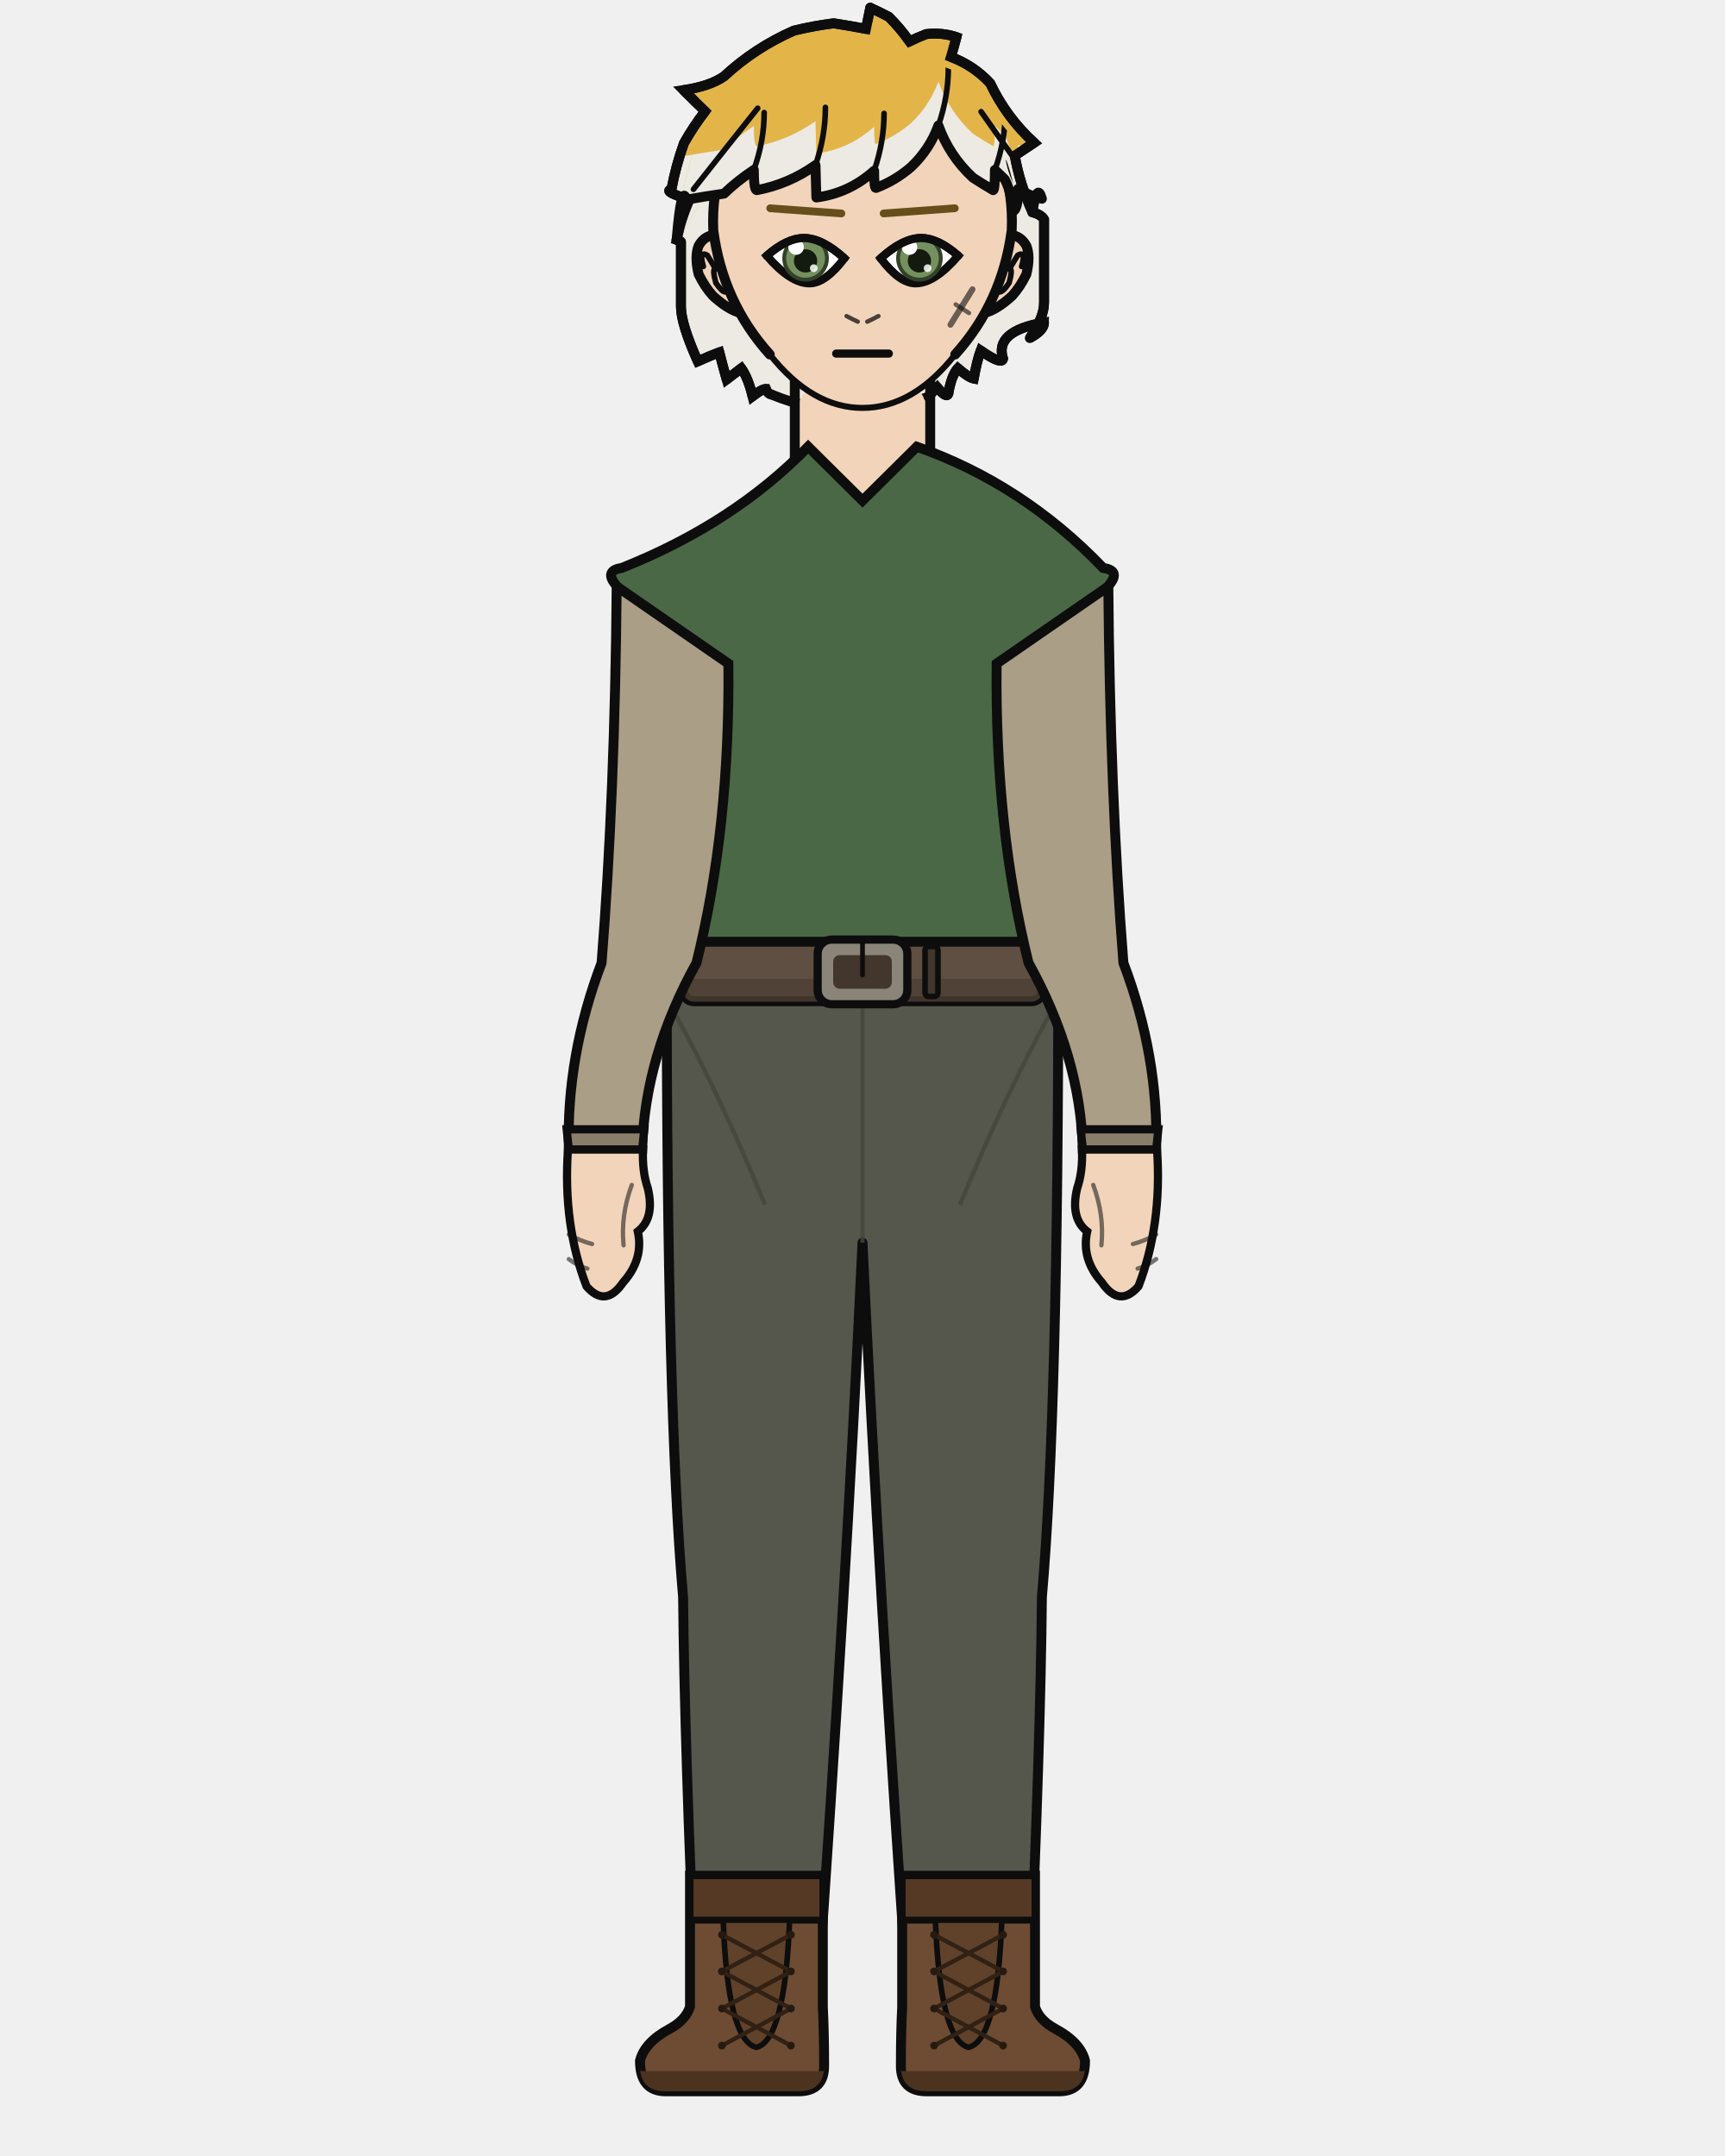
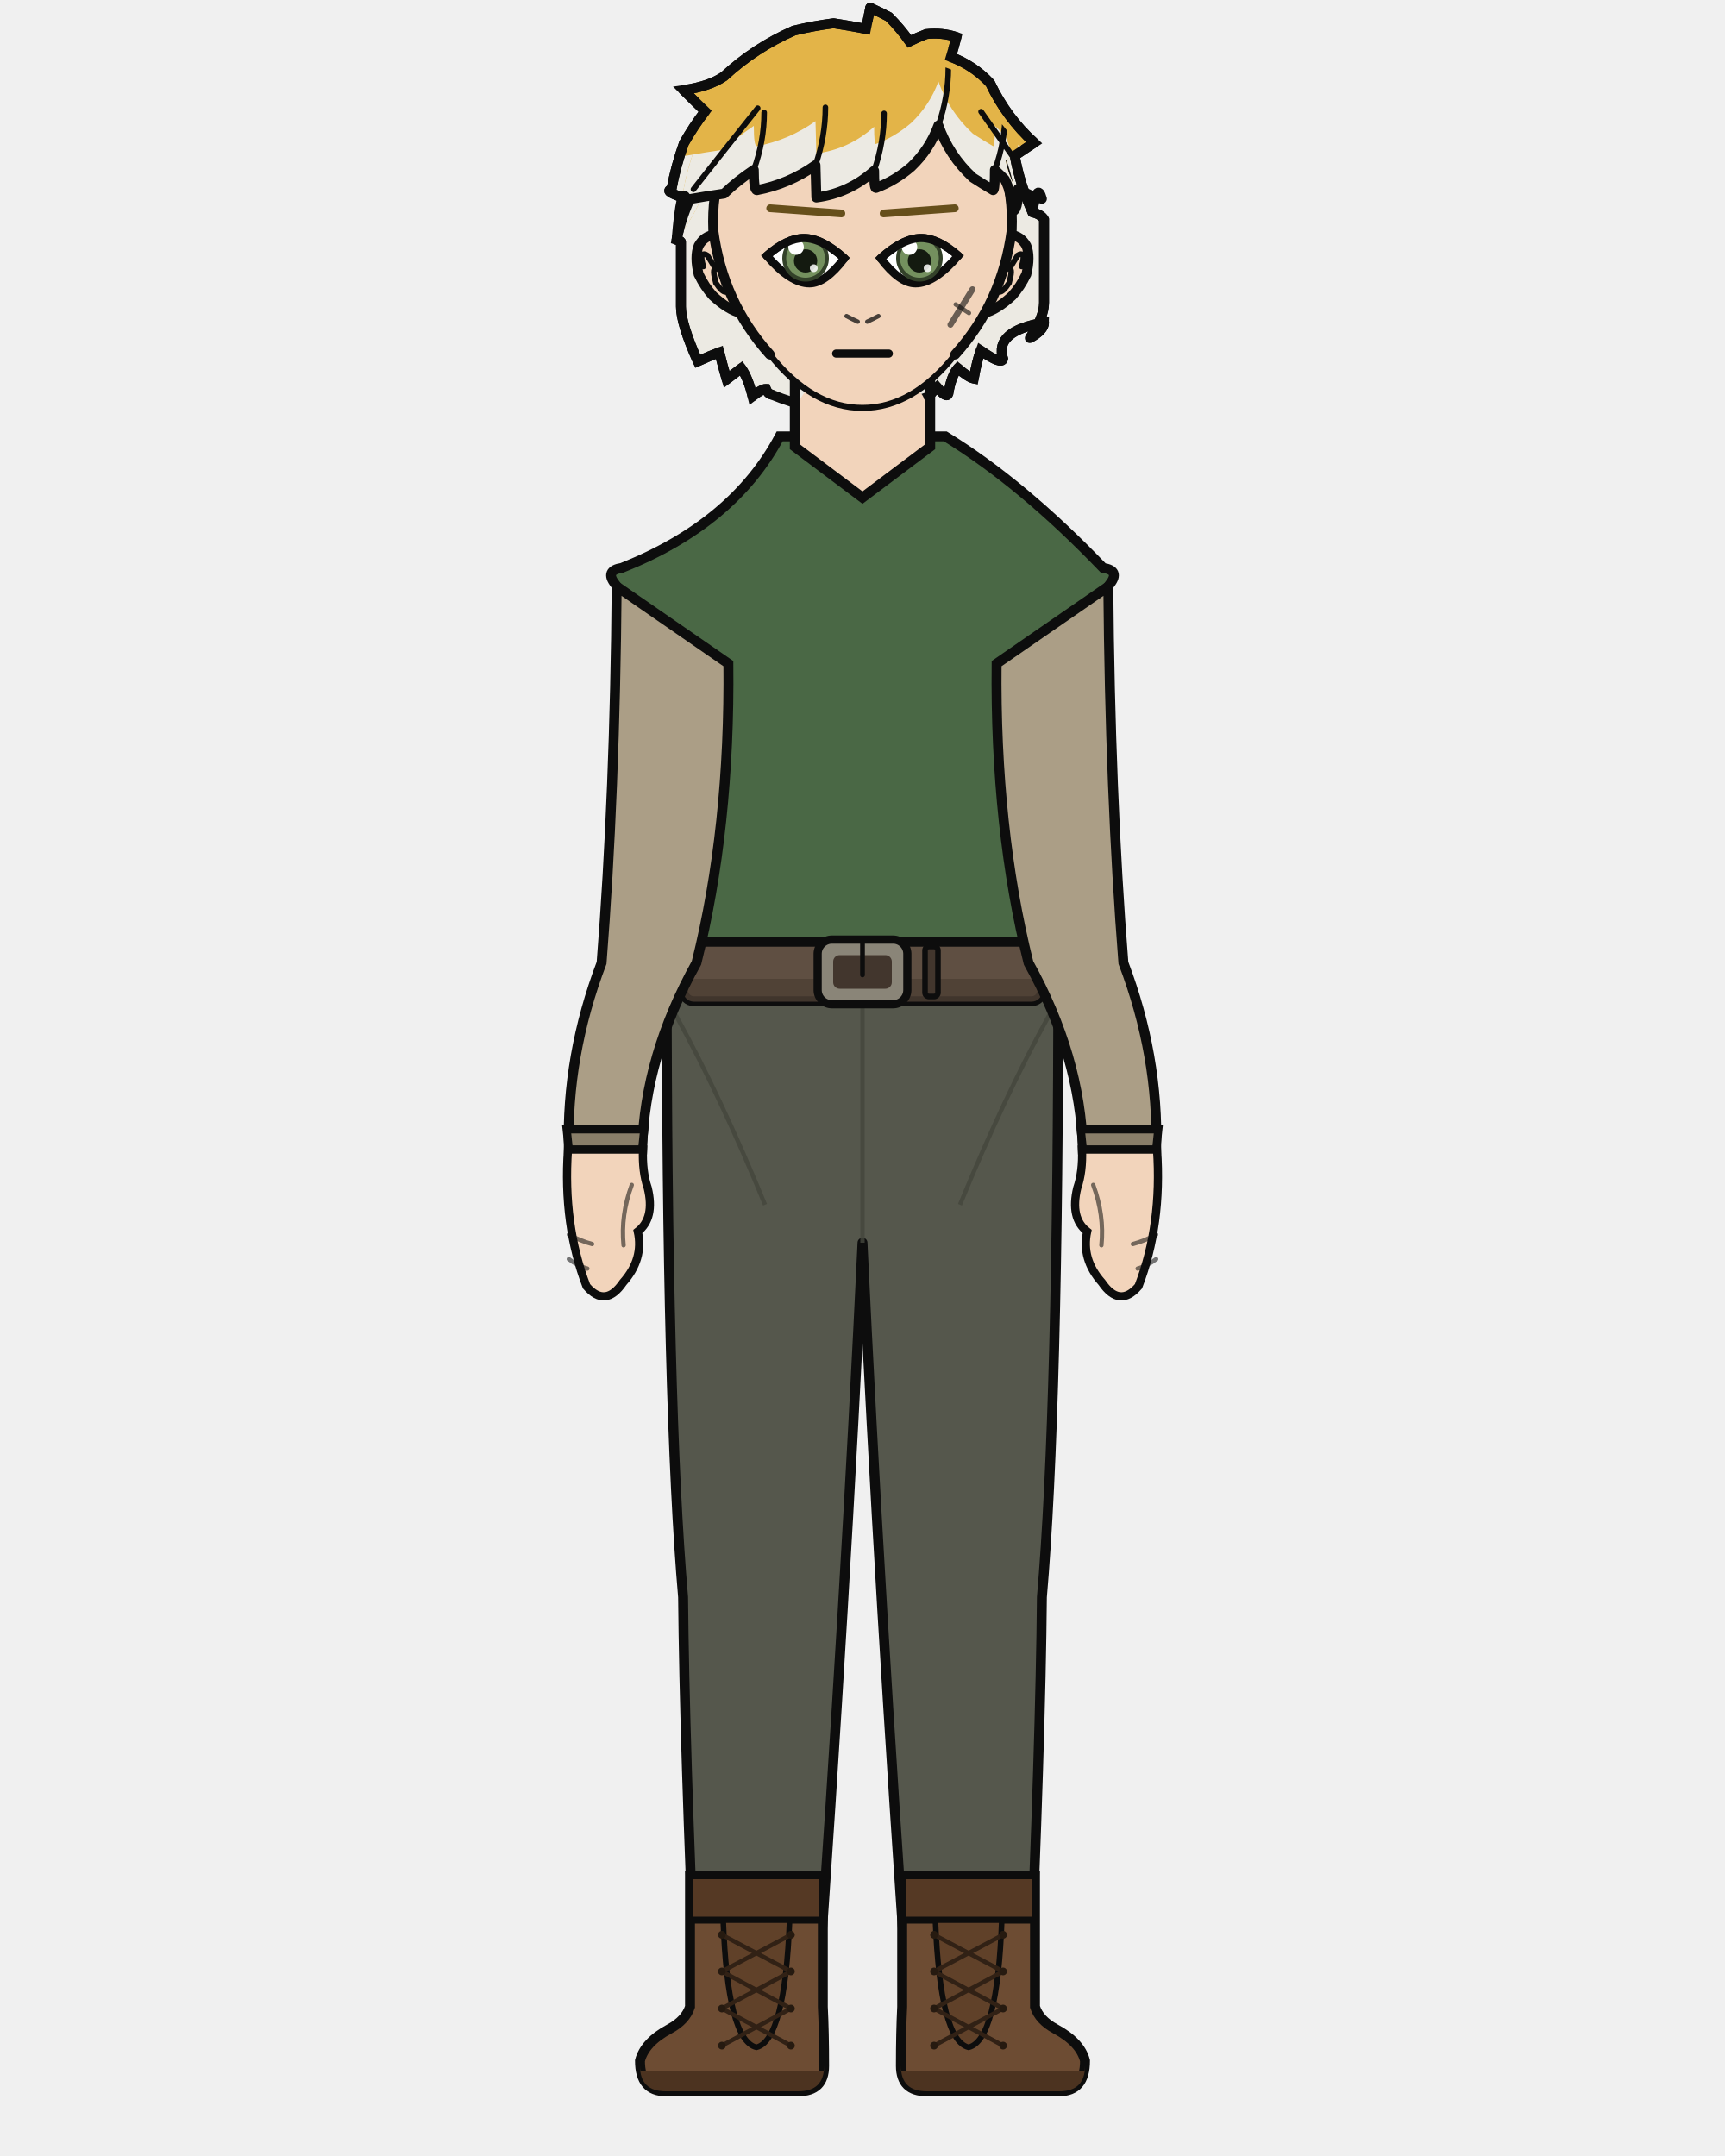
<svg xmlns="http://www.w3.org/2000/svg" width="400" height="500" viewBox="0 0 400 500">
  <defs>
    <clipPath id="hair-tips">
      <path d="M 147.0 36.1 Q 153.1 36.1 159.2 36.1 Q 163.7 35.3 167.9 34.7 Q 170.9 31.8 174.8 29.2 Q 174.8 33.9 175.5 33.9 Q 182.9 32.5 189.1 28.1 Q 189.2 31.9 189.3 35.6 Q 196.9 34.6 202.7 29.4 Q 202.7 33.4 203.1 33.4 Q 207.6 31.7 211.3 28.5 Q 215.6 24.4 217.6 18.9 Q 220.1 25.9 225.6 31.0 Q 227.9 32.5 230.3 33.9 Q 230.7 33.9 230.7 29.2 Q 231.9 30.3 233.0 31.4 Q 234.7 34.7 234.7 38.8 Q 236.1 38.8 236.1 33.6 Q 238.7 35.2 241.6 35.9 Q 247.3 35.9 253.0 35.9 Q 253.0 109.2 253.0 146.4 Q 200.0 146.4 147.0 146.4 Z" />
    </clipPath>
    <clipPath id="hair-front">
      <path d="M 156.9 55.6 Q 158.0 42.3 159.2 46.3 Q 163.7 45.5 167.9 44.9 Q 170.9 42.0 174.8 39.4 Q 174.8 44.1 175.5 44.1 Q 182.9 42.7 189.1 38.3 Q 189.2 42.1 189.3 45.8 Q 196.9 44.8 202.7 39.6 Q 202.7 43.6 203.1 43.6 Q 207.6 41.9 211.3 38.7 Q 215.6 34.6 217.6 29.1 Q 220.1 36.1 225.6 41.2 Q 227.9 42.7 230.3 44.1 Q 230.7 44.1 230.7 39.4 Q 231.9 40.5 233.0 41.6 Q 234.7 44.9 234.7 49.0 Q 236.1 49.0 236.1 43.8 Q 238.7 45.4 241.6 46.1 Q 240.5 42.1 239.4 49.2 Q 234.3 43.4 233.2 37.2 Q 235.3 35.8 237.4 34.3 Q 231.4 28.9 227.8 21.4 Q 224.2 17.4 219.2 15.6 Q 219.9 13.4 220.5 11.3 Q 217.3 10.3 213.9 10.6 Q 212.0 11.4 210.3 12.2 Q 208.3 9.4 205.7 6.8 Q 203.8 5.8 201.7 4.9 Q 201.2 7.2 200.8 9.5 Q 197.3 8.8 193.7 8.3 Q 189.3 8.8 185.0 9.9 Q 176.5 13.6 169.8 19.9 Q 166.7 22.0 161.0 22.9 Q 163.3 25.2 165.7 27.5 Q 163.2 30.8 161.1 34.4 Q 159.3 39.4 158.4 44.5 Q 156.4 44.9 162.3 46.7 Q 160.4 50.9 156.9 55.6 Z" />
    </clipPath>
  </defs>
  <path d="M 178.9 91.5 Q 178.0 91.3 177.6 90.2 Q 176.7 90.2 174.5 91.9 Q 173.5 87.7 171.9 85.4 Q 170.2 86.7 168.5 88.0 Q 167.5 84.5 166.8 81.7 Q 164.9 82.4 161.8 83.8 Q 157.9 75.1 157.9 71.1 Q 157.9 69.7 157.9 66.2 Q 157.9 66.8 157.9 67.4 Q 157.9 61.1 157.9 56.1 Q 157.9 55.9 156.9 55.6 Q 157.9 50.8 159.9 46.3 Q 153.6 44.4 155.7 43.9 Q 156.7 38.5 158.6 33.2 Q 160.8 29.3 163.5 25.8 Q 161.0 23.4 158.5 20.9 Q 164.6 20.0 167.9 17.7 Q 175.0 11.1 184.1 7.1 Q 188.6 6.0 193.3 5.4 Q 197.2 6.0 200.8 6.7 Q 201.3 4.2 201.8 1.8 Q 204.0 2.8 206.1 3.9 Q 208.8 6.6 210.9 9.6 Q 212.7 8.7 214.8 7.9 Q 218.5 7.5 221.8 8.6 Q 221.2 10.9 220.5 13.2 Q 225.8 15.2 229.6 19.3 Q 233.4 27.3 239.8 33.1 Q 237.5 34.6 235.3 36.1 Q 236.5 42.8 239.4 49.2 Q 241.5 49.8 242.1 50.9 Q 242.1 57.9 242.1 67.4 Q 242.1 68.8 242.1 70.2 Q 242.1 73.6 238.8 78.4 Q 242.1 76.6 242.1 74.8 Q 230.5 76.8 232.6 83.2 Q 232.3 84.7 227.4 81.3 Q 226.5 83.8 225.8 87.8 Q 224.5 87.5 222.1 85.4 Q 220.6 87.1 219.9 91.3 Q 219.5 92.5 217.3 89.8 Q 216.3 90.8 215.3 92.0 Q 197.1 99.0 178.9 91.5 Z" fill="#e3b448" />
  <path d="M 178.9 91.5 Q 178.0 91.3 177.6 90.2 Q 176.7 90.2 174.5 91.9 Q 173.5 87.7 171.9 85.4 Q 170.2 86.7 168.5 88.0 Q 167.5 84.5 166.8 81.7 Q 164.9 82.4 161.8 83.8 Q 157.9 75.1 157.9 71.1 Q 157.9 69.7 157.9 66.2 Q 157.9 66.8 157.9 67.4 Q 157.9 61.1 157.9 56.1 Q 157.9 55.9 156.9 55.6 Q 157.9 50.8 159.9 46.3 Q 153.6 44.4 155.7 43.9 Q 156.7 38.5 158.6 33.2 Q 160.8 29.3 163.5 25.8 Q 161.0 23.4 158.5 20.9 Q 164.6 20.0 167.9 17.7 Q 175.0 11.1 184.1 7.1 Q 188.6 6.0 193.3 5.4 Q 197.2 6.0 200.8 6.7 Q 201.3 4.2 201.8 1.8 Q 204.0 2.8 206.1 3.9 Q 208.8 6.6 210.9 9.6 Q 212.7 8.7 214.8 7.9 Q 218.5 7.5 221.8 8.6 Q 221.2 10.9 220.5 13.2 Q 225.8 15.2 229.6 19.3 Q 233.4 27.3 239.8 33.1 Q 237.5 34.6 235.3 36.1 Q 236.5 42.8 239.4 49.2 Q 241.5 49.8 242.1 50.9 Q 242.1 57.9 242.1 67.4 Q 242.1 68.8 242.1 70.2 Q 242.1 73.6 238.8 78.4 Q 242.1 76.6 242.1 74.8 Q 230.5 76.8 232.6 83.2 Q 232.3 84.7 227.4 81.3 Q 226.5 83.8 225.8 87.8 Q 224.5 87.5 222.1 85.4 Q 220.6 87.1 219.9 91.3 Q 219.5 92.5 217.3 89.8 Q 216.3 90.8 215.3 92.0 Q 197.1 99.0 178.9 91.5 Z" fill="#eceae3" clip-path="url(#hair-tips)" />
  <path d="M 178.9 91.5 Q 178.0 91.3 177.6 90.2 Q 176.7 90.2 174.5 91.9 Q 173.5 87.7 171.9 85.4 Q 170.2 86.7 168.5 88.0 Q 167.5 84.5 166.8 81.7 Q 164.9 82.4 161.8 83.8 Q 157.9 75.1 157.9 71.1 Q 157.9 69.7 157.9 66.2 Q 157.9 66.8 157.9 67.4 Q 157.9 61.1 157.9 56.1 Q 157.9 55.9 156.9 55.6 Q 157.9 50.8 159.9 46.3 Q 153.6 44.4 155.7 43.9 Q 156.7 38.5 158.6 33.2 Q 160.8 29.3 163.5 25.8 Q 161.0 23.4 158.5 20.9 Q 164.6 20.0 167.9 17.7 Q 175.0 11.1 184.1 7.1 Q 188.6 6.0 193.3 5.4 Q 197.2 6.0 200.8 6.7 Q 201.3 4.2 201.8 1.8 Q 204.0 2.8 206.1 3.9 Q 208.8 6.6 210.9 9.6 Q 212.7 8.7 214.8 7.9 Q 218.5 7.5 221.8 8.6 Q 221.2 10.9 220.5 13.2 Q 225.8 15.2 229.6 19.3 Q 233.4 27.3 239.8 33.1 Q 237.5 34.6 235.3 36.1 Q 236.5 42.8 239.4 49.2 Q 241.5 49.8 242.1 50.9 Q 242.1 57.9 242.1 67.4 Q 242.1 68.8 242.1 70.2 Q 242.1 73.6 238.8 78.4 Q 242.1 76.6 242.1 74.8 Q 230.5 76.8 232.6 83.2 Q 232.3 84.7 227.4 81.3 Q 226.5 83.8 225.8 87.8 Q 224.5 87.5 222.1 85.4 Q 220.6 87.1 219.9 91.3 Q 219.5 92.5 217.3 89.8 Q 216.3 90.8 215.3 92.0 Q 197.1 99.0 178.9 91.5 Z" fill="none" stroke="#0d0d0d" stroke-width="2.3" stroke-linecap="round" stroke-linejoin="round" />
  <rect x="184.3" y="86.7" width="31.4" height="34.1" rx="11.0" fill="#f2d4bb" />
  <line x1="184.3" y1="86.7" x2="184.3" y2="120.9" stroke="#0d0d0d" stroke-width="2.3" />
  <line x1="215.7" y1="86.7" x2="215.7" y2="120.9" stroke="#0d0d0d" stroke-width="2.3" />
  <path d="M 154.6 225.3 L 245.4 225.3 Q 245.4 326.9 241.6 370.4 Q 241.3 403.7 238.6 465.4 L 210.6 465.4 Q 203.9 370.4 200.0 288.2 Q 196.1 370.4 189.4 465.4 L 161.4 465.4 Q 158.7 403.7 158.4 370.4 Q 154.6 326.9 154.6 225.3 Z" fill="#55574c" stroke="#0d0d0d" stroke-width="2.3" stroke-linejoin="round" />
  <line x1="200.0" y1="232.9" x2="200.0" y2="288.2" stroke="#44463c" stroke-width="1.0" opacity="0.8" />
  <path d="M 156.7 235.4 Q 167.1 254.3 177.4 279.4" fill="none" stroke="#44463c" stroke-width="1.0" opacity="0.8" />
  <path d="M 243.3 235.4 Q 232.9 254.3 222.6 279.4" fill="none" stroke="#44463c" stroke-width="1.0" opacity="0.8" />
  <path d="M 190.8 435.0 L 190.8 465.4 Q 191.1 471.3 191.1 479.1 Q 191.1 485.0 185.1 485.0 L 154.4 485.0 Q 148.4 485.0 148.4 477.9 Q 149.5 473.6 155.3 470.5 Q 159.0 468.5 160.0 465.4 L 160.0 435.0 Z" fill="#6d4c33" stroke="#0d0d0d" stroke-width="2.3" />
  <path d="M 191.1 480.3 L 148.4 480.3 L 148.4 479.1 Q 148.4 485.0 154.4 485.0 L 185.1 485.0 Q 191.1 485.0 191.1 479.1 Z" fill="#4c3320" />
  <rect x="160.0" y="435.0" width="30.8" height="10.3" fill="#553924" stroke="#0d0d0d" stroke-width="1.6" />
  <path d="M 167.7 445.3 L 183.1 445.3 Q 182.0 473.2 175.4 474.8 Q 168.7 473.2 167.7 445.3 Z" fill="#604129" stroke="#0d0d0d" stroke-width="1.3" />
  <line x1="183.4" y1="448.7" x2="167.4" y2="457.2" stroke="#312115" stroke-width="1.0" stroke-linecap="round" />
  <line x1="167.4" y1="448.7" x2="183.4" y2="457.2" stroke="#312115" stroke-width="1.0" stroke-linecap="round" />
  <line x1="183.4" y1="457.2" x2="167.4" y2="465.8" stroke="#312115" stroke-width="1.0" stroke-linecap="round" />
  <line x1="167.4" y1="457.2" x2="183.4" y2="465.8" stroke="#312115" stroke-width="1.0" stroke-linecap="round" />
  <line x1="183.4" y1="465.8" x2="167.4" y2="474.4" stroke="#312115" stroke-width="1.0" stroke-linecap="round" />
  <line x1="167.4" y1="465.8" x2="183.4" y2="474.4" stroke="#312115" stroke-width="1.0" stroke-linecap="round" />
  <circle cx="167.4" cy="448.7" r="0.9" fill="#261a10" />
  <circle cx="183.4" cy="448.7" r="0.9" fill="#261a10" />
  <circle cx="167.4" cy="457.2" r="0.9" fill="#261a10" />
  <circle cx="183.4" cy="457.2" r="0.9" fill="#261a10" />
  <circle cx="167.4" cy="465.8" r="0.9" fill="#261a10" />
  <circle cx="183.4" cy="465.8" r="0.9" fill="#261a10" />
  <circle cx="167.4" cy="474.4" r="0.9" fill="#261a10" />
  <circle cx="183.4" cy="474.4" r="0.9" fill="#261a10" />
  <path d="M 209.2 435.0 L 209.2 465.4 Q 208.9 471.3 208.9 479.1 Q 208.9 485.0 214.9 485.0 L 245.6 485.0 Q 251.6 485.0 251.6 477.9 Q 250.5 473.6 244.7 470.5 Q 241.0 468.5 240.0 465.4 L 240.0 435.0 Z" fill="#6d4c33" stroke="#0d0d0d" stroke-width="2.3" />
  <path d="M 208.9 480.3 L 251.6 480.3 L 251.6 479.1 Q 251.6 485.0 245.6 485.0 L 214.9 485.0 Q 208.9 485.0 208.9 479.1 Z" fill="#4c3320" />
  <rect x="209.2" y="435.0" width="30.8" height="10.3" fill="#553924" stroke="#0d0d0d" stroke-width="1.6" />
  <path d="M 216.9 445.3 L 232.3 445.3 Q 231.3 473.2 224.6 474.8 Q 218.0 473.2 216.9 445.3 Z" fill="#604129" stroke="#0d0d0d" stroke-width="1.3" />
  <line x1="232.6" y1="448.7" x2="216.6" y2="457.2" stroke="#312115" stroke-width="1.0" stroke-linecap="round" />
  <line x1="216.6" y1="448.7" x2="232.6" y2="457.2" stroke="#312115" stroke-width="1.0" stroke-linecap="round" />
  <line x1="232.6" y1="457.2" x2="216.6" y2="465.8" stroke="#312115" stroke-width="1.0" stroke-linecap="round" />
  <line x1="216.6" y1="457.2" x2="232.6" y2="465.8" stroke="#312115" stroke-width="1.0" stroke-linecap="round" />
  <line x1="232.6" y1="465.8" x2="216.6" y2="474.4" stroke="#312115" stroke-width="1.0" stroke-linecap="round" />
  <line x1="216.6" y1="465.8" x2="232.6" y2="474.4" stroke="#312115" stroke-width="1.0" stroke-linecap="round" />
  <circle cx="216.6" cy="448.7" r="0.9" fill="#261a10" />
  <circle cx="232.6" cy="448.7" r="0.9" fill="#261a10" />
  <circle cx="216.6" cy="457.2" r="0.9" fill="#261a10" />
  <circle cx="232.6" cy="457.2" r="0.9" fill="#261a10" />
  <circle cx="216.6" cy="465.8" r="0.9" fill="#261a10" />
  <circle cx="232.6" cy="465.8" r="0.9" fill="#261a10" />
  <circle cx="216.6" cy="474.4" r="0.9" fill="#261a10" />
  <circle cx="232.6" cy="474.4" r="0.9" fill="#261a10" />
-   <path d="M 187.4 103.6 Q 170.1 121.4 144.2 131.7 Q 140.2 132.3 142.6 135.4 L 156.5 153.9 Q 156.5 192.0 159.6 223.3 Q 159.2 224.4 159.2 225.3 L 240.8 225.3 Q 240.8 224.4 240.4 223.3 Q 243.5 192.0 243.5 153.9 L 257.4 135.4 Q 259.8 132.3 255.8 131.7 Q 237.1 112.2 212.6 103.6 L 200.0 116.1 Z" fill="#4a6845" stroke="#0d0d0d" stroke-width="2.3" />
+   <path d="M 180.8 101.2 Q 170.1 121.4 144.2 131.7 Q 140.2 132.3 142.6 135.4 L 156.5 153.9 Q 156.5 192.0 159.6 223.3 Q 159.2 224.4 159.2 225.3 L 240.8 225.3 Q 240.8 224.4 240.4 223.3 Q 243.5 192.0 243.5 153.9 L 257.4 135.4 Q 259.8 132.3 255.8 131.7 Q 237.1 112.2 219.2 101.2 L 215.7 101.2 L 215.7 103.6 L 200.0 115.4 L 184.3 103.6 L 184.3 101.2 Z" fill="#4a6845" stroke="#0d0d0d" stroke-width="2.3" />
  <rect x="158.4" y="218.4" width="83.3" height="13.8" rx="2.5" fill="#5f4f42" stroke="#0d0d0d" stroke-width="2.3" />
  <rect x="158.4" y="227.0" width="83.3" height="5.3" rx="2.5" fill="#4c3e33" opacity="0.8" />
  <rect x="189.6" y="217.9" width="20.8" height="15.0" rx="3.3" fill="#8a8578" stroke="#0d0d0d" stroke-width="1.9" />
  <rect x="193.2" y="221.5" width="13.6" height="7.8" rx="1.5" fill="#42362d" />
  <line x1="200.0" y1="217.9" x2="200.0" y2="226.1" stroke="#0d0d0d" stroke-width="1.1" stroke-linecap="round" />
  <rect x="214.5" y="219.5" width="3.0" height="11.6" rx="0.9" fill="#42362d" stroke="#0d0d0d" stroke-width="1.3" />
  <path d="M 168.9 153.9 L 143.0 136.0 Q 142.6 184.0 139.5 223.3 Q 131.3 244.9 131.9 266.6 L 148.9 266.6 Q 149.5 244.9 161.5 223.3 Q 169.3 192.0 168.9 153.9 Z" fill="#ab9e86" stroke="#0d0d0d" stroke-width="2.3" />
  <path d="M 131.4 261.9 L 149.4 261.9 L 148.9 266.6 L 131.9 266.6 Z" fill="#897e69" stroke="#0d0d0d" stroke-width="1.9" />
  <path d="M 131.7 266.6 Q 130.5 284.0 136.0 298.3 Q 140.4 303.4 144.5 297.4 Q 149.3 292.0 147.9 285.6 Q 151.9 282.5 150.2 275.5 Q 148.9 271.7 149.1 266.6 Z" fill="#f2d4bb" stroke="#0d0d0d" stroke-width="1.9" />
  <path d="M 146.5 274.8 Q 143.9 281.8 144.6 288.8" fill="none" stroke="#0d0d0d" stroke-width="1.0" opacity="0.55" stroke-linecap="round" />
  <path d="M 131.9 286.3 Q 134.6 287.8 137.3 288.5" fill="none" stroke="#0d0d0d" stroke-width="1.0" opacity="0.55" stroke-linecap="round" />
  <path d="M 131.9 292.0 Q 134.0 293.6 136.2 294.2" fill="none" stroke="#0d0d0d" stroke-width="1.0" opacity="0.55" stroke-linecap="round" />
  <path d="M 231.1 153.9 L 257.0 136.0 Q 257.4 184.0 260.5 223.3 Q 268.7 244.9 268.1 266.6 L 251.1 266.6 Q 250.5 244.9 238.5 223.3 Q 230.7 192.0 231.1 153.9 Z" fill="#ab9e86" stroke="#0d0d0d" stroke-width="2.3" />
  <path d="M 250.6 261.9 L 268.6 261.9 L 268.1 266.6 L 251.1 266.6 Z" fill="#897e69" stroke="#0d0d0d" stroke-width="1.9" />
  <path d="M 268.3 266.6 Q 269.5 284.0 264.0 298.3 Q 259.6 303.4 255.5 297.4 Q 250.7 292.0 252.1 285.6 Q 248.1 282.5 249.8 275.5 Q 251.1 271.7 250.9 266.6 Z" fill="#f2d4bb" stroke="#0d0d0d" stroke-width="1.9" />
  <path d="M 253.5 274.8 Q 256.1 281.8 255.4 288.8" fill="none" stroke="#0d0d0d" stroke-width="1.0" opacity="0.55" stroke-linecap="round" />
  <path d="M 268.1 286.3 Q 265.4 287.8 262.7 288.5" fill="none" stroke="#0d0d0d" stroke-width="1.0" opacity="0.55" stroke-linecap="round" />
  <path d="M 268.1 292.0 Q 266.0 293.6 263.8 294.2" fill="none" stroke="#0d0d0d" stroke-width="1.0" opacity="0.55" stroke-linecap="round" />
  <path d="M 165.6 54.5 Q 163.3 54.7 162.0 57.0 Q 161.0 59.5 162.0 63.6 Q 163.4 66.5 165.3 68.6 Q 168.9 71.9 171.8 72.6 Z" fill="#f2d4bb" />
  <path d="M 165.6 54.5 Q 163.3 54.7 162.0 57.0 Q 161.0 59.5 162.0 63.6 Q 163.4 66.5 165.3 68.6 Q 168.9 71.9 171.8 72.6" fill="none" stroke="#0d0d0d" stroke-width="2.3" stroke-linecap="round" />
  <path d="M 163.1 61.8 Q 162.5 59.8 162.8 59.1 Q 163.2 58.7 164.0 59.2 Q 164.9 60.6 165.9 62.3 Q 165.1 62.3 166.0 65.6 Q 167.4 67.7 168.2 67.7" fill="none" stroke="#0d0d0d" stroke-width="1.3" stroke-linecap="round" />
  <path d="M 234.4 54.5 Q 236.7 54.7 238.0 57.0 Q 239.0 59.5 238.0 63.6 Q 236.6 66.5 234.7 68.6 Q 231.1 71.9 228.2 72.6 Z" fill="#f2d4bb" />
  <path d="M 234.4 54.5 Q 236.7 54.7 238.0 57.0 Q 239.0 59.5 238.0 63.6 Q 236.6 66.5 234.7 68.6 Q 231.1 71.9 228.2 72.6" fill="none" stroke="#0d0d0d" stroke-width="2.3" stroke-linecap="round" />
  <path d="M 236.9 61.8 Q 237.5 59.8 237.2 59.1 Q 236.8 58.7 236.0 59.2 Q 235.1 60.6 234.1 62.3 Q 234.9 62.3 234.0 65.6 Q 232.6 67.7 231.8 67.7" fill="none" stroke="#0d0d0d" stroke-width="1.3" stroke-linecap="round" />
  <path d="M 200.0 14.1 Q 214.6 14.1 225.0 25.6 Q 235.3 37.1 234.6 53.4 Q 232.4 70.1 221.5 82.2 Q 211.7 94.6 200.0 94.6 Q 188.3 94.6 178.5 82.2 Q 167.6 70.1 165.4 53.4 Q 164.7 37.1 175.0 25.6 Q 185.4 14.1 200.0 14.1 Z" fill="#f2d4bb" />
  <path d="M 178.5 82.2 Q 167.6 70.1 165.4 53.4 Q 164.7 37.1 175.0 25.6 Q 185.4 14.1 200.0 14.1 Q 214.6 14.1 225.0 25.6 Q 235.3 37.1 234.6 53.4 Q 232.4 70.1 221.5 82.2" fill="none" stroke="#0d0d0d" stroke-width="2.3" stroke-linecap="round" />
  <path d="M 221.5 82.2 Q 211.7 94.6 200.0 94.6 Q 188.3 94.6 178.5 82.2" fill="none" stroke="#0d0d0d" stroke-width="1.4" stroke-linecap="round" />
  <line x1="195.1" y1="49.5" x2="178.6" y2="48.3" stroke="#664f1b" stroke-width="1.8" stroke-linecap="round" />
  <defs>
    <clipPath id="eye-l">
      <path d="M 195.8 59.9 Q 190.6 55.2 186.4 55.2 Q 182.5 55.2 177.8 59.3 Q 183.3 65.7 187.7 65.7 Q 191.4 65.7 195.8 59.9 Z" />
    </clipPath>
  </defs>
  <path d="M 195.8 59.9 Q 190.6 55.2 186.4 55.2 Q 182.5 55.2 177.8 59.3 Q 183.3 65.7 187.7 65.7 Q 191.4 65.7 195.8 59.9 Z" fill="white" stroke="#0d0d0d" stroke-width="1.9" />
  <g clip-path="url(#eye-l)">
    <circle cx="186.8" cy="59.9" r="5.4" fill="#334129" />
    <circle cx="186.8" cy="59.9" r="4.5" fill="#74905e" />
    <circle cx="186.8" cy="60.5" r="2.7" fill="#141a10" />
    <circle cx="184.6" cy="57.3" r="1.8" fill="white" />
    <circle cx="188.7" cy="62.2" r="0.9" fill="white" opacity="0.85" />
  </g>
  <path d="M 195.8 59.9 Q 190.6 55.2 186.4 55.2 Q 182.5 55.2 177.8 59.3" fill="none" stroke="#0d0d0d" stroke-width="1.9" stroke-linecap="round" />
  <line x1="204.9" y1="49.5" x2="221.4" y2="48.3" stroke="#664f1b" stroke-width="1.8" stroke-linecap="round" />
  <defs>
    <clipPath id="eye-r">
      <path d="M 204.2 59.9 Q 209.4 55.2 213.6 55.2 Q 217.5 55.2 222.2 59.3 Q 216.7 65.7 212.3 65.7 Q 208.6 65.7 204.2 59.9 Z" />
    </clipPath>
  </defs>
  <path d="M 204.2 59.9 Q 209.4 55.2 213.6 55.2 Q 217.5 55.2 222.2 59.3 Q 216.7 65.7 212.3 65.7 Q 208.6 65.7 204.2 59.9 Z" fill="white" stroke="#0d0d0d" stroke-width="1.9" />
  <g clip-path="url(#eye-r)">
    <circle cx="213.2" cy="59.9" r="5.4" fill="#334129" />
    <circle cx="213.2" cy="59.9" r="4.5" fill="#74905e" />
    <circle cx="213.2" cy="60.5" r="2.7" fill="#141a10" />
    <circle cx="210.9" cy="57.3" r="1.8" fill="white" />
    <circle cx="215.1" cy="62.2" r="0.9" fill="white" opacity="0.85" />
  </g>
  <path d="M 204.2 59.9 Q 209.4 55.2 213.6 55.2 Q 217.5 55.2 222.2 59.3" fill="none" stroke="#0d0d0d" stroke-width="1.9" stroke-linecap="round" />
  <path d="M 196.3 73.3 Q 197.6 74.0 198.9 74.6" fill="none" stroke="#0d0d0d" stroke-width="1.0" opacity="0.75" stroke-linecap="round" />
  <path d="M 203.7 73.3 Q 202.4 74.0 201.1 74.6" fill="none" stroke="#0d0d0d" stroke-width="1.0" opacity="0.75" stroke-linecap="round" />
  <path d="M 193.9 82.0 Q 200.0 82.0 206.1 82.0" fill="none" stroke="#0d0d0d" stroke-width="1.9" stroke-linecap="round" />
  <line x1="220.4" y1="75.3" x2="225.5" y2="67.1" stroke="#0d0d0d" stroke-width="1.4" stroke-linecap="round" opacity="0.6" />
  <line x1="221.6" y1="70.6" x2="224.7" y2="72.6" stroke="#0d0d0d" stroke-width="1.0" stroke-linecap="round" opacity="0.6" />
  <path d="M 156.9 55.6 Q 158.0 42.3 159.2 46.3 Q 163.7 45.5 167.9 44.9 Q 170.9 42.0 174.8 39.4 Q 174.8 44.1 175.5 44.1 Q 182.9 42.7 189.1 38.3 Q 189.2 42.1 189.3 45.8 Q 196.9 44.8 202.7 39.6 Q 202.7 43.6 203.1 43.6 Q 207.6 41.9 211.3 38.7 Q 215.6 34.6 217.6 29.1 Q 220.1 36.1 225.6 41.2 Q 227.9 42.7 230.3 44.1 Q 230.7 44.1 230.7 39.4 Q 231.9 40.5 233.0 41.6 Q 234.7 44.9 234.7 49.0 Q 236.1 49.0 236.1 43.8 Q 238.7 45.4 241.6 46.1 Q 240.5 42.1 239.4 49.2 Q 234.3 43.4 233.2 37.2 Q 235.3 35.8 237.4 34.3 Q 231.4 28.9 227.8 21.4 Q 224.2 17.4 219.2 15.6 Q 219.9 13.4 220.5 11.3 Q 217.3 10.3 213.9 10.6 Q 212.0 11.4 210.3 12.2 Q 208.3 9.4 205.7 6.8 Q 203.8 5.8 201.7 4.9 Q 201.2 7.2 200.8 9.5 Q 197.3 8.8 193.7 8.3 Q 189.3 8.8 185.0 9.9 Q 176.5 13.6 169.8 19.9 Q 166.7 22.0 161.0 22.9 Q 163.3 25.2 165.7 27.5 Q 163.2 30.8 161.1 34.4 Q 159.3 39.4 158.4 44.5 Q 156.4 44.9 162.3 46.7 Q 160.4 50.9 156.9 55.6 Z" fill="#e3b448" />
  <path d="M 156.9 55.6 Q 158.0 42.3 159.2 46.3 Q 163.7 45.5 167.9 44.9 Q 170.9 42.0 174.8 39.4 Q 174.8 44.1 175.5 44.1 Q 182.9 42.7 189.1 38.3 Q 189.2 42.1 189.3 45.8 Q 196.9 44.8 202.7 39.6 Q 202.7 43.6 203.1 43.6 Q 207.6 41.9 211.3 38.7 Q 215.6 34.6 217.6 29.1 Q 220.1 36.1 225.6 41.2 Q 227.9 42.7 230.3 44.1 Q 230.7 44.1 230.7 39.4 Q 231.9 40.5 233.0 41.6 Q 234.7 44.9 234.7 49.0 Q 236.1 49.0 236.1 43.8 Q 238.7 45.4 241.6 46.1 Q 240.5 42.1 239.4 49.2 Q 234.3 43.4 233.2 37.2 Q 235.3 35.8 237.4 34.3 Q 231.4 28.9 227.8 21.4 Q 224.2 17.4 219.2 15.6 Q 219.9 13.4 220.5 11.3 Q 217.3 10.3 213.9 10.6 Q 212.0 11.4 210.3 12.2 Q 208.3 9.4 205.7 6.8 Q 203.8 5.8 201.7 4.9 Q 201.2 7.2 200.8 9.5 Q 197.3 8.8 193.7 8.3 Q 189.3 8.8 185.0 9.9 Q 176.5 13.6 169.8 19.9 Q 166.7 22.0 161.0 22.9 Q 163.3 25.2 165.7 27.5 Q 163.2 30.8 161.1 34.4 Q 159.3 39.4 158.4 44.5 Q 156.4 44.9 162.3 46.7 Q 160.4 50.9 156.9 55.6 Z" fill="#eceae3" clip-path="url(#hair-tips)" />
  <path d="M 156.9 55.6 Q 158.0 42.3 159.2 46.3 Q 163.7 45.5 167.9 44.9 Q 170.9 42.0 174.8 39.4 Q 174.8 44.1 175.5 44.1 Q 182.9 42.7 189.1 38.3 Q 189.2 42.1 189.3 45.8 Q 196.9 44.8 202.7 39.6 Q 202.7 43.6 203.1 43.6 Q 207.6 41.9 211.3 38.7 Q 215.6 34.6 217.6 29.1 Q 220.1 36.1 225.6 41.2 Q 227.9 42.7 230.3 44.1 Q 230.7 44.1 230.7 39.4 Q 231.9 40.5 233.0 41.6 Q 234.7 44.9 234.7 49.0 Q 236.1 49.0 236.1 43.8 Q 238.7 45.4 241.6 46.1 Q 240.5 42.1 239.4 49.2" fill="none" stroke="#0d0d0d" stroke-width="2.3" stroke-linecap="round" stroke-linejoin="round" />
  <path d="M 215.3 92.0 Q 216.3 90.8 217.3 89.8 Q 219.5 92.5 219.9 91.3 Q 220.6 87.1 222.1 85.4 Q 224.5 87.5 225.8 87.8 Q 226.5 83.8 227.4 81.3 Q 232.3 84.7 232.6 83.2 Q 230.5 76.8 242.1 74.8 Q 242.1 76.6 238.8 78.4 Q 242.1 73.6 242.1 70.2 Q 242.1 68.8 242.1 67.4 Q 242.1 57.9 242.1 50.9 Q 241.5 49.8 239.4 49.2 Q 236.5 42.8 235.3 36.1 Q 237.5 34.6 239.8 33.1 Q 233.4 27.3 229.6 19.3 Q 225.8 15.2 220.5 13.2 Q 221.2 10.9 221.8 8.6 Q 218.5 7.5 214.8 7.9 Q 212.7 8.7 210.9 9.6 Q 208.8 6.6 206.1 3.9 Q 204.0 2.8 201.8 1.8" fill="none" stroke="#0d0d0d" stroke-width="2.3" stroke-linecap="round" />
  <path d="M 178.9 91.5 Q 178.0 91.3 177.6 90.2 Q 176.7 90.2 174.5 91.9 Q 173.5 87.7 171.9 85.4 Q 170.2 86.7 168.5 88.0 Q 167.5 84.5 166.8 81.7 Q 164.9 82.4 161.8 83.8 Q 157.9 75.1 157.9 71.1 Q 157.9 69.7 157.9 66.2 Q 157.9 66.8 157.9 67.4 Q 157.9 61.1 157.9 56.1 Q 157.9 55.9 156.9 55.6 Q 157.9 50.8 159.9 46.3 Q 153.6 44.4 155.7 43.9 Q 156.7 38.5 158.6 33.2 Q 160.8 29.3 163.5 25.8 Q 161.0 23.4 158.5 20.9 Q 164.6 20.0 167.9 17.7 Q 175.0 11.1 184.1 7.1 Q 188.6 6.0 193.3 5.4 Q 197.2 6.0 200.8 6.7 Q 201.3 4.2 201.8 1.8" fill="none" stroke="#0d0d0d" stroke-width="2.3" stroke-linecap="round" />
  <path d="M 174.8 39.4 Q 177.2 32.7 177.2 26.1" fill="none" stroke="#0d0d0d" stroke-width="1.3" stroke-linecap="round" clip-path="url(#hair-front)" />
  <path d="M 189.1 38.3 Q 191.4 31.6 191.4 24.9" fill="none" stroke="#0d0d0d" stroke-width="1.3" stroke-linecap="round" clip-path="url(#hair-front)" />
  <path d="M 202.7 39.6 Q 205.0 32.9 205.0 26.3" fill="none" stroke="#0d0d0d" stroke-width="1.3" stroke-linecap="round" clip-path="url(#hair-front)" />
  <path d="M 217.6 29.1 Q 219.9 22.4 219.9 15.8" fill="none" stroke="#0d0d0d" stroke-width="1.3" stroke-linecap="round" clip-path="url(#hair-front)" />
  <path d="M 230.7 39.4 Q 233.1 32.7 233.1 26.1" fill="none" stroke="#0d0d0d" stroke-width="1.3" stroke-linecap="round" clip-path="url(#hair-front)" />
  <path d="M 236.1 43.8 Q 238.4 37.2 238.4 30.5" fill="none" stroke="#0d0d0d" stroke-width="1.3" stroke-linecap="round" clip-path="url(#hair-front)" />
  <path d="M 175.7 25.1 Q 168.2 34.5 160.8 43.9" fill="none" stroke="#0d0d0d" stroke-width="1.3" stroke-linecap="round" clip-path="url(#hair-front)" />
  <path d="M 227.5 25.9 Q 234.1 35.3 240.8 44.7" fill="none" stroke="#0d0d0d" stroke-width="1.3" stroke-linecap="round" clip-path="url(#hair-front)" />
</svg>
